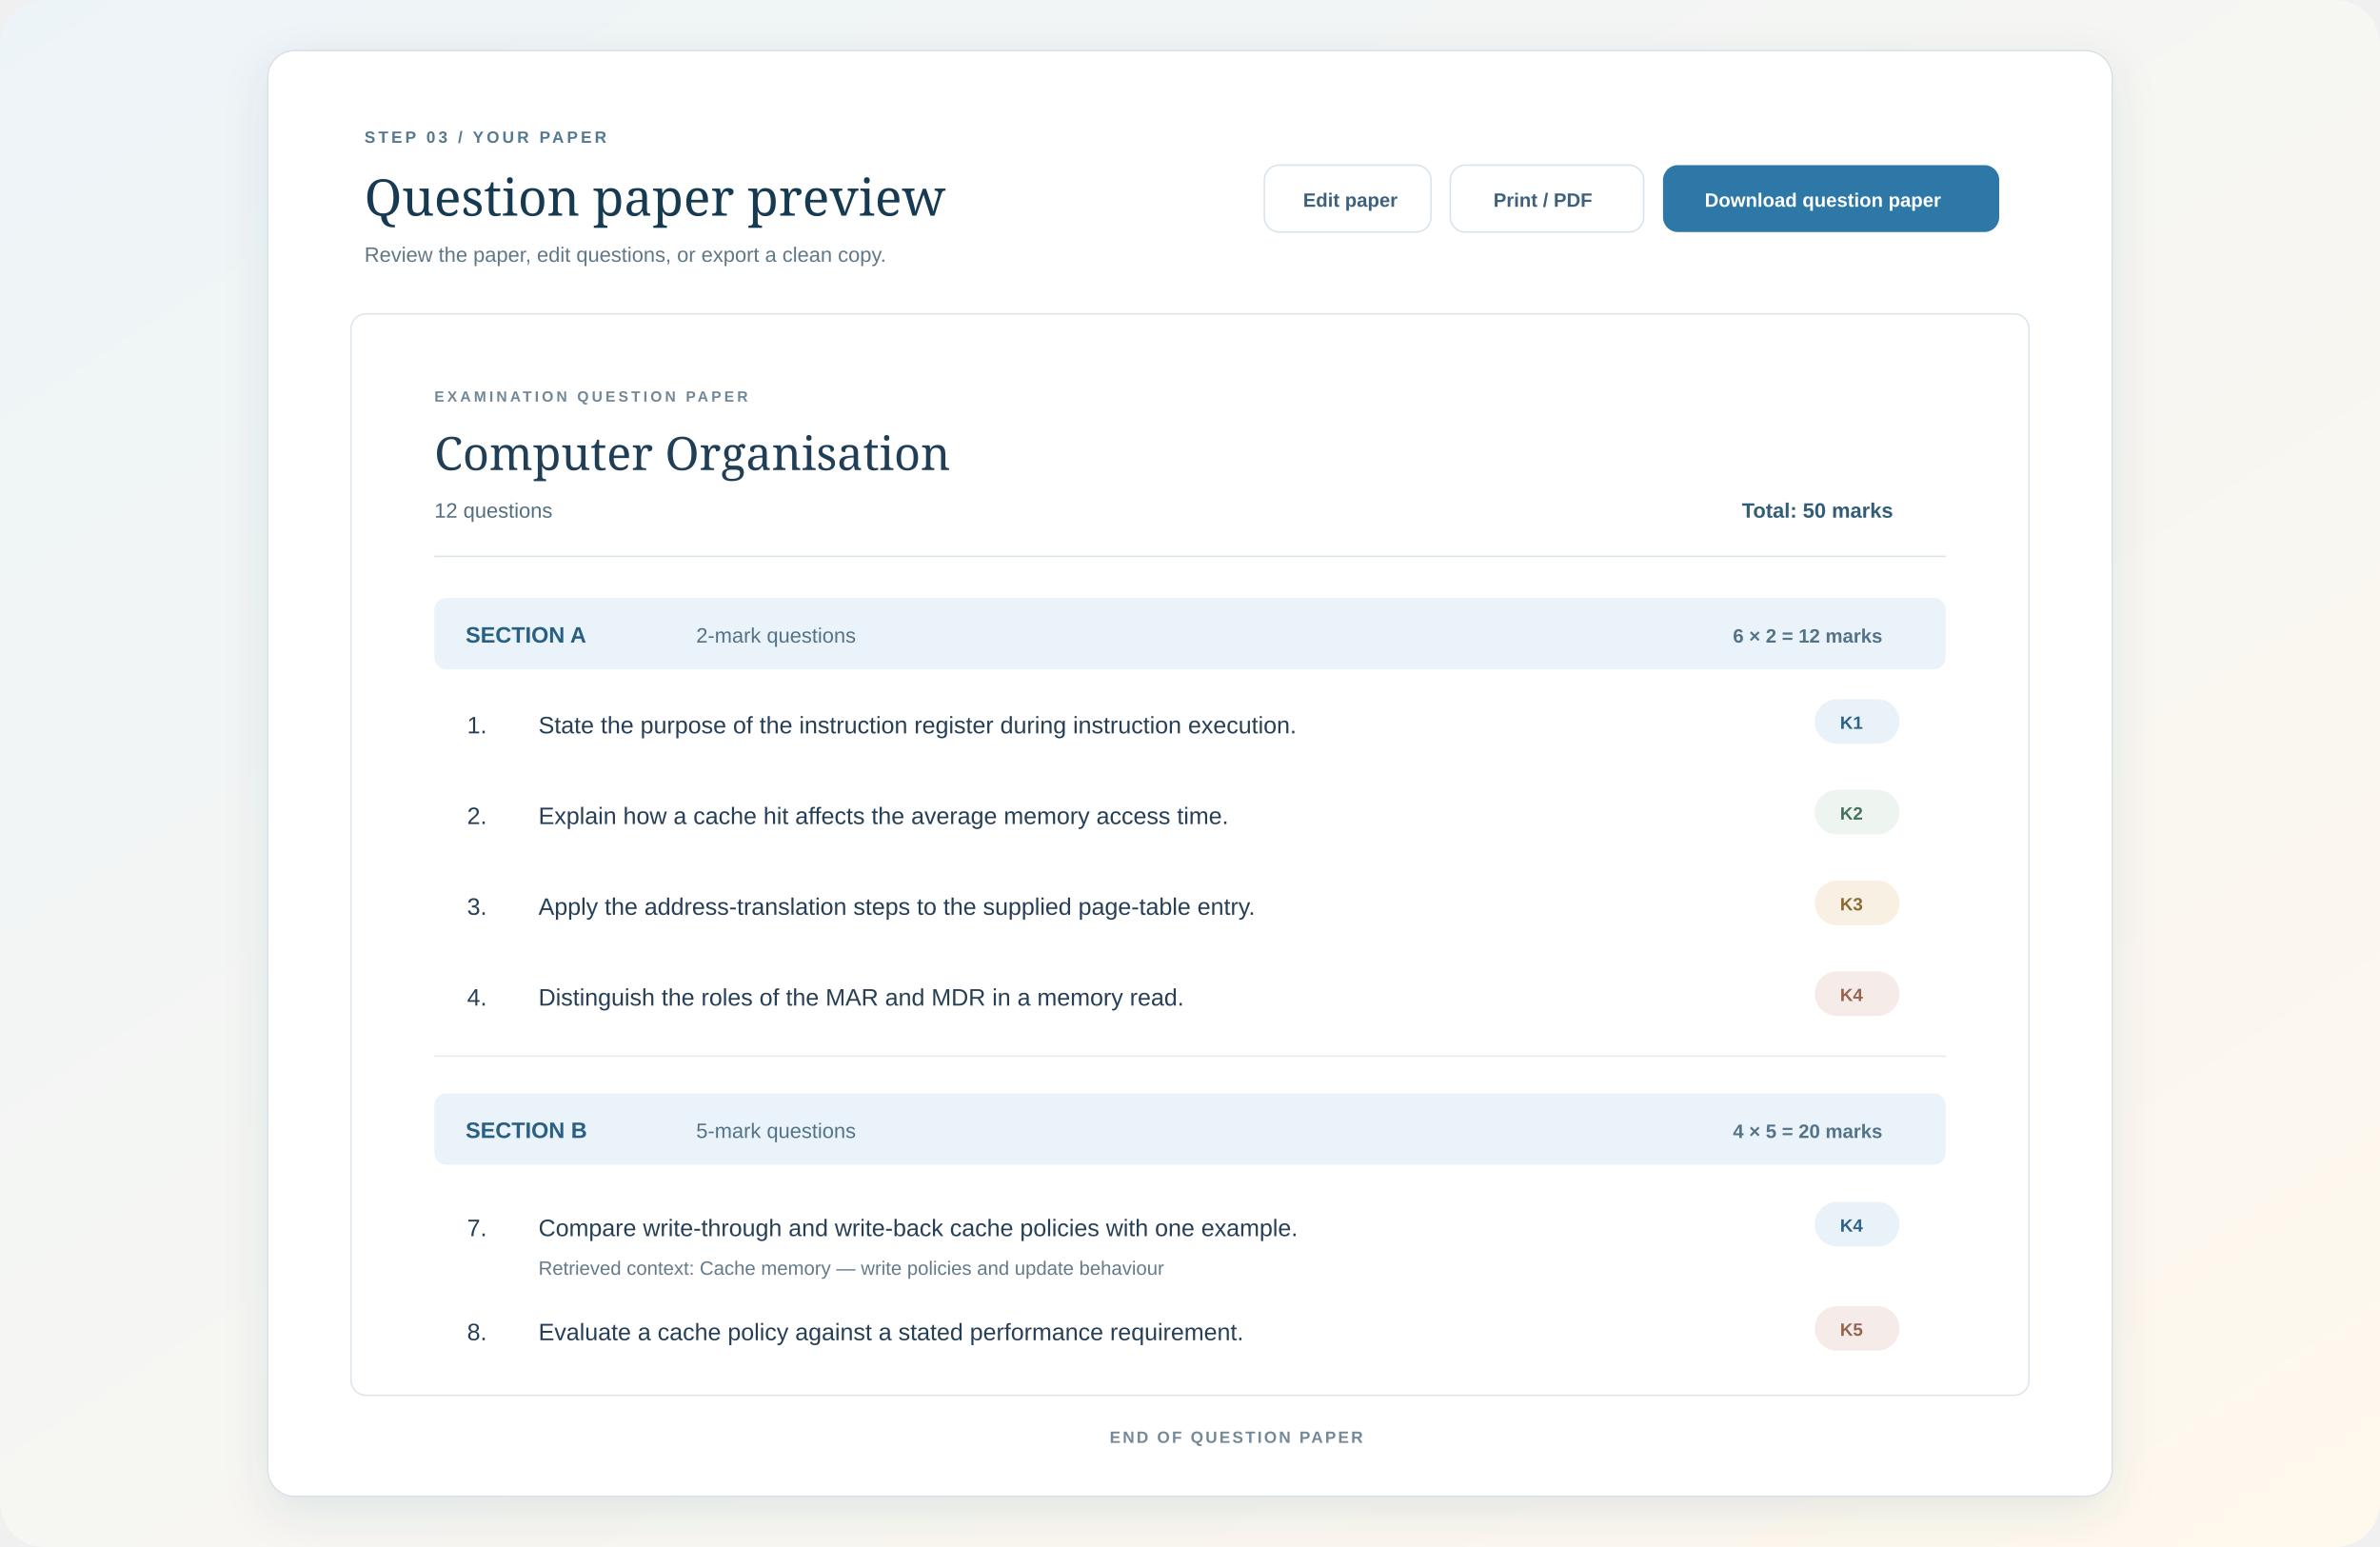
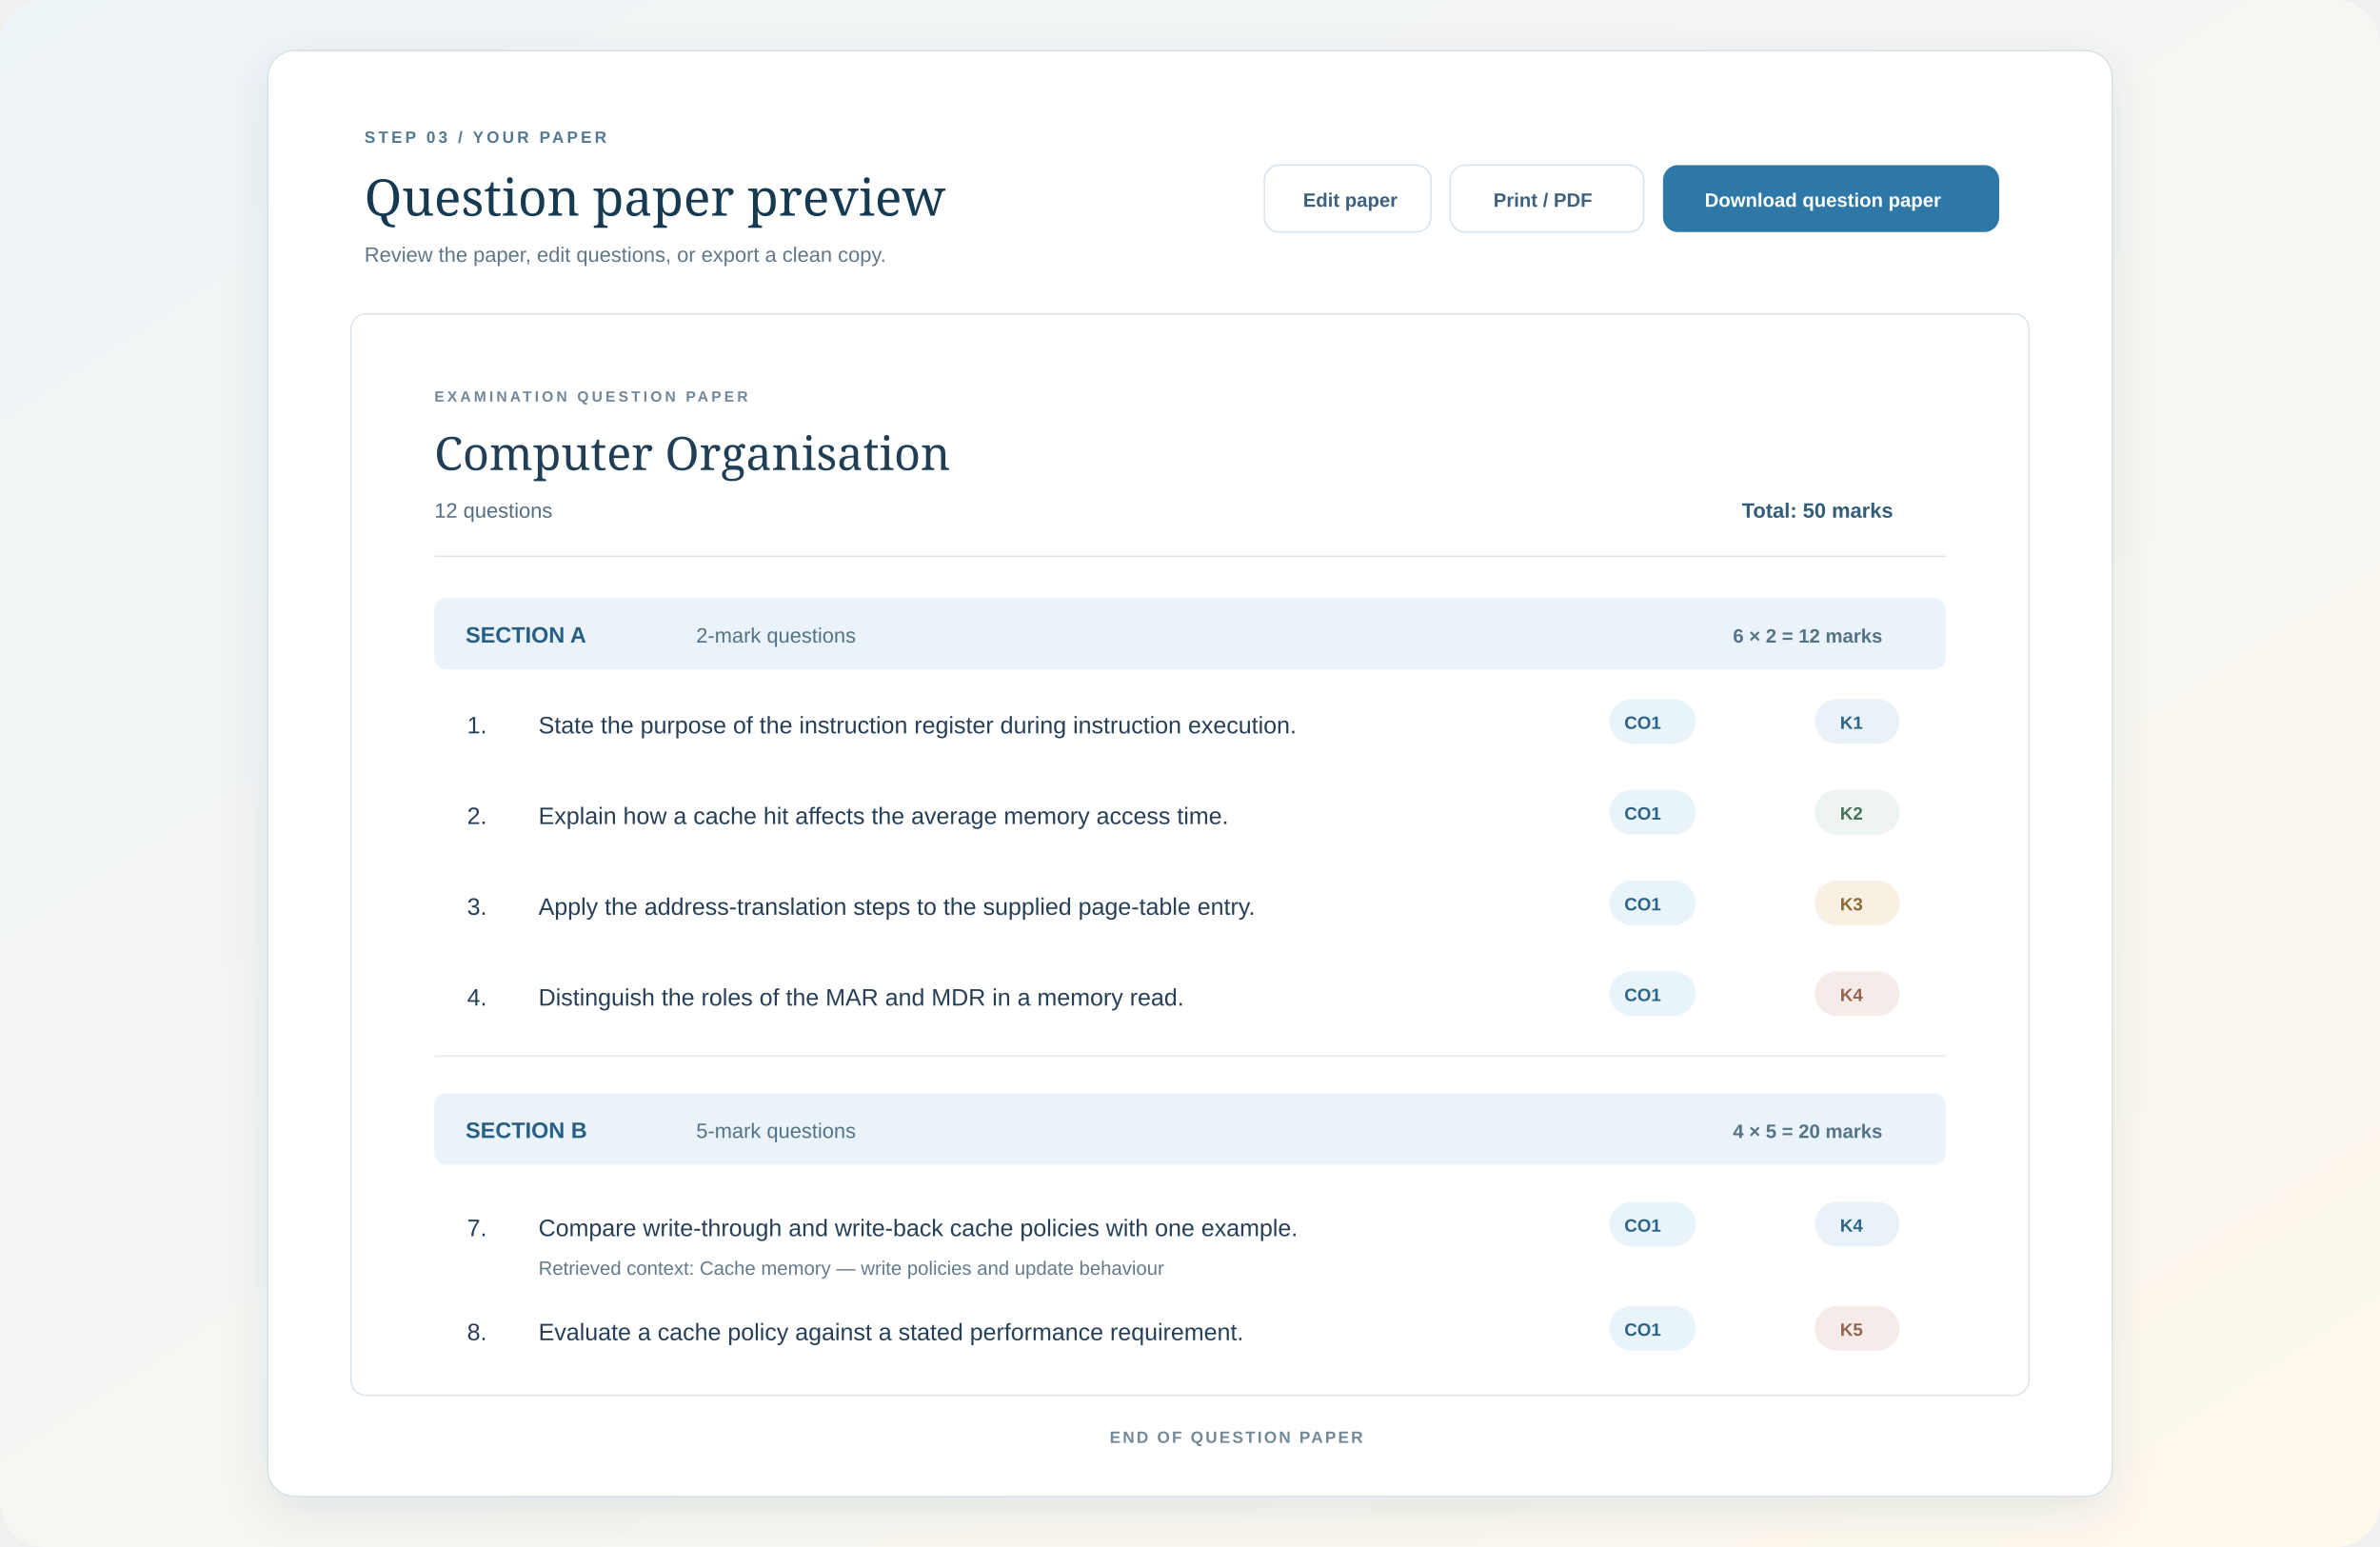
<svg xmlns="http://www.w3.org/2000/svg" width="1600" height="1040" viewBox="0 0 1600 1040" role="img" aria-labelledby="title desc">
  <defs>
    <linearGradient id="bg" x2="1" y2="1">
      <stop stop-color="#edf4f8" />
      <stop offset="1" stop-color="#fff8ed" />
    </linearGradient>
    <filter id="shadow" x="-20%" y="-20%" width="140%" height="150%">
      <feDropShadow dx="0" dy="10" stdDeviation="15" flood-color="#254e68" flood-opacity=".1" />
    </filter>
  </defs>
  <rect width="1600" height="1040" rx="30" fill="url(#bg)" />
  <rect x="180" y="34" width="1240" height="972" rx="18" fill="#fff" stroke="#d6e1e8" filter="url(#shadow)" />
  <text x="245" y="96" font-family="Segoe UI,Arial" font-size="11" font-weight="700" letter-spacing="2" fill="#557991">STEP 03 / YOUR PAPER</text>
  <text x="245" y="145" font-family="Georgia,serif" font-size="34" fill="#173a53">Question paper preview</text>
  <text x="245" y="176" font-family="Segoe UI,Arial" font-size="14" fill="#607787">Review the paper, edit questions, or export a clean copy.</text>
  <g font-family="Segoe UI,Arial" font-weight="700" font-size="13">
    <rect x="850" y="111" width="112" height="45" rx="10" fill="#fff" stroke="#d7e3ec" />
    <text x="876" y="139" fill="#3d617d">Edit paper</text>
    <rect x="975" y="111" width="130" height="45" rx="10" fill="#fff" stroke="#d7e3ec" />
    <text x="1004" y="139" fill="#3d617d">Print / PDF</text>
    <rect x="1118" y="111" width="226" height="45" rx="10" fill="#2d78a6" />
    <text x="1146" y="139" fill="#fff">Download question paper</text>
  </g>
  <rect x="236" y="211" width="1128" height="727" rx="10" fill="#fff" stroke="#dce5ec" />
  <text x="292" y="270" font-family="Segoe UI,Arial" font-size="10" font-weight="700" letter-spacing="2" fill="#718798">EXAMINATION QUESTION PAPER</text>
  <text x="292" y="316" font-family="Georgia,serif" font-size="31" fill="#203e56">Computer Organisation</text>
  <text x="292" y="348" font-family="Segoe UI,Arial" font-size="14" fill="#526e82">12 questions</text>
  <text x="1171" y="348" font-family="Segoe UI,Arial" font-size="14" font-weight="700" fill="#315d78">Total: 50 marks</text>
  <path d="M292 374h1016" stroke="#d9e3e9" />
  <rect x="292" y="402" width="1016" height="48" rx="8" fill="#eaf3fa" />
  <text x="313" y="432" font-family="Segoe UI,Arial" font-size="15" font-weight="700" fill="#285f83">SECTION A</text>
  <text x="468" y="432" font-family="Segoe UI,Arial" font-size="14" fill="#547387">2-mark questions</text>
  <text x="1165" y="432" font-family="Segoe UI,Arial" font-size="13" font-weight="600" fill="#547387">6 × 2 = 12 marks</text>
  <g font-family="Segoe UI,Arial" fill="#263f57">
    <text x="314" y="493" font-size="16">1.</text>
    <text x="362" y="493" font-size="16">State the purpose of the instruction register during instruction execution.</text>
+     <rect x="1082" y="470" width="58" height="30" rx="15" fill="#e8f3fa" />
+     <text x="1092" y="490" font-size="12" font-weight="700" fill="#2c6488">CO1</text>
    <rect x="1220" y="470" width="57" height="30" rx="15" fill="#e8f2f8" />
    <text x="1237" y="490" font-size="12" font-weight="700" fill="#2c6488">K1</text>
    <text x="314" y="554" font-size="16">2.</text>
    <text x="362" y="554" font-size="16">Explain how a cache hit affects the average memory access time.</text>
+     <rect x="1082" y="531" width="58" height="30" rx="15" fill="#e8f3fa" />
+     <text x="1092" y="551" font-size="12" font-weight="700" fill="#2c6488">CO1</text>
    <rect x="1220" y="531" width="57" height="30" rx="15" fill="#eef4f0" />
    <text x="1237" y="551" font-size="12" font-weight="700" fill="#46715c">K2</text>
    <text x="314" y="615" font-size="16">3.</text>
    <text x="362" y="615" font-size="16">Apply the address-translation steps to the supplied page-table entry.</text>
+     <rect x="1082" y="592" width="58" height="30" rx="15" fill="#e8f3fa" />
+     <text x="1092" y="612" font-size="12" font-weight="700" fill="#2c6488">CO1</text>
    <rect x="1220" y="592" width="57" height="30" rx="15" fill="#f7f0e3" />
    <text x="1237" y="612" font-size="12" font-weight="700" fill="#8a6a35">K3</text>
    <text x="314" y="676" font-size="16">4.</text>
    <text x="362" y="676" font-size="16">Distinguish the roles of the MAR and MDR in a memory read.</text>
+     <rect x="1082" y="653" width="58" height="30" rx="15" fill="#e8f3fa" />
+     <text x="1092" y="673" font-size="12" font-weight="700" fill="#2c6488">CO1</text>
    <rect x="1220" y="653" width="57" height="30" rx="15" fill="#f5ece9" />
    <text x="1237" y="673" font-size="12" font-weight="700" fill="#95644e">K4</text>
  </g>
  <path d="M292 710h1016" stroke="#e4ebef" />
  <rect x="292" y="735" width="1016" height="48" rx="8" fill="#eaf3fa" />
  <text x="313" y="765" font-family="Segoe UI,Arial" font-size="15" font-weight="700" fill="#285f83">SECTION B</text>
  <text x="468" y="765" font-family="Segoe UI,Arial" font-size="14" fill="#547387">5-mark questions</text>
  <text x="1165" y="765" font-family="Segoe UI,Arial" font-size="13" font-weight="600" fill="#547387">4 × 5 = 20 marks</text>
  <g font-family="Segoe UI,Arial" fill="#263f57">
    <text x="314" y="831" font-size="16">7.</text>
    <text x="362" y="831" font-size="16">Compare write-through and write-back cache policies with one example.</text>
+     <rect x="1082" y="808" width="58" height="30" rx="15" fill="#e8f3fa" />
+     <text x="1092" y="828" font-size="12" font-weight="700" fill="#2c6488">CO1</text>
    <rect x="1220" y="808" width="57" height="30" rx="15" fill="#e8f2f8" />
    <text x="1237" y="828" font-size="12" font-weight="700" fill="#2c6488">K4</text>
    <text x="362" y="857" font-size="13" fill="#647a89">Retrieved context: Cache memory — write policies and update behaviour</text>
    <text x="314" y="901" font-size="16">8.</text>
    <text x="362" y="901" font-size="16">Evaluate a cache policy against a stated performance requirement.</text>
+     <rect x="1082" y="878" width="58" height="30" rx="15" fill="#e8f3fa" />
+     <text x="1092" y="898" font-size="12" font-weight="700" fill="#2c6488">CO1</text>
    <rect x="1220" y="878" width="57" height="30" rx="15" fill="#f5ece9" />
    <text x="1237" y="898" font-size="12" font-weight="700" fill="#95644e">K5</text>
  </g>
  <text x="746" y="970" font-family="Segoe UI,Arial" font-size="11" font-weight="700" letter-spacing="1.4" fill="#748998">END OF QUESTION PAPER</text>
</svg>
